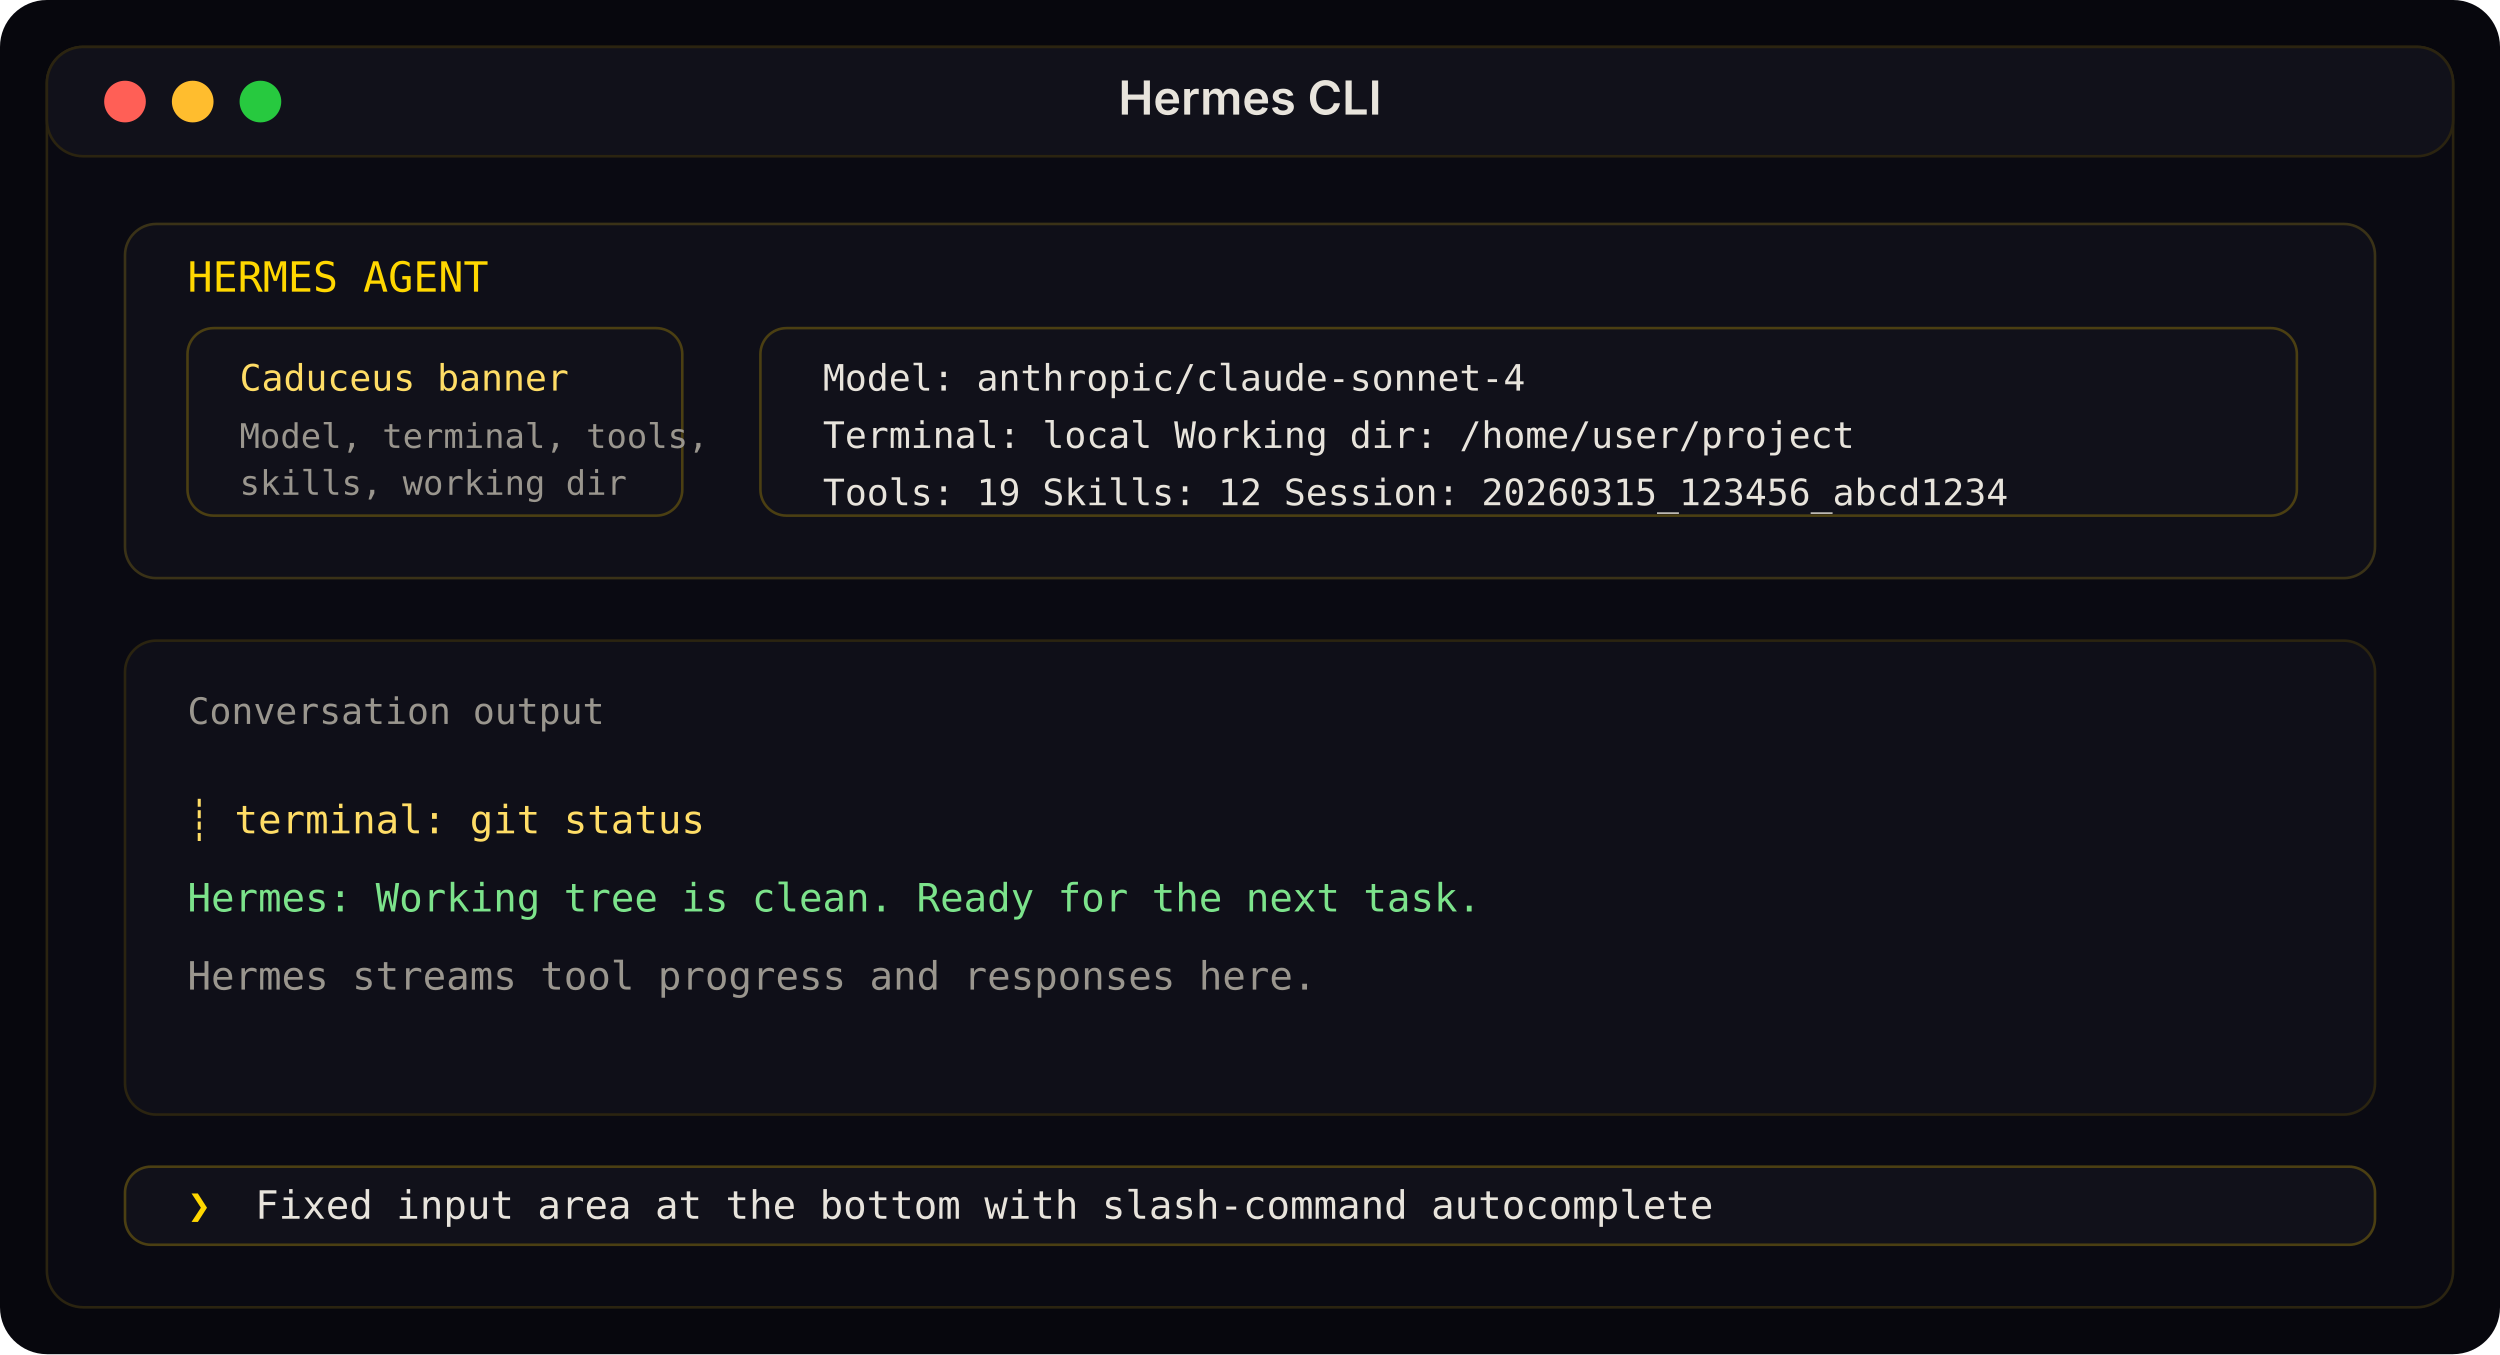
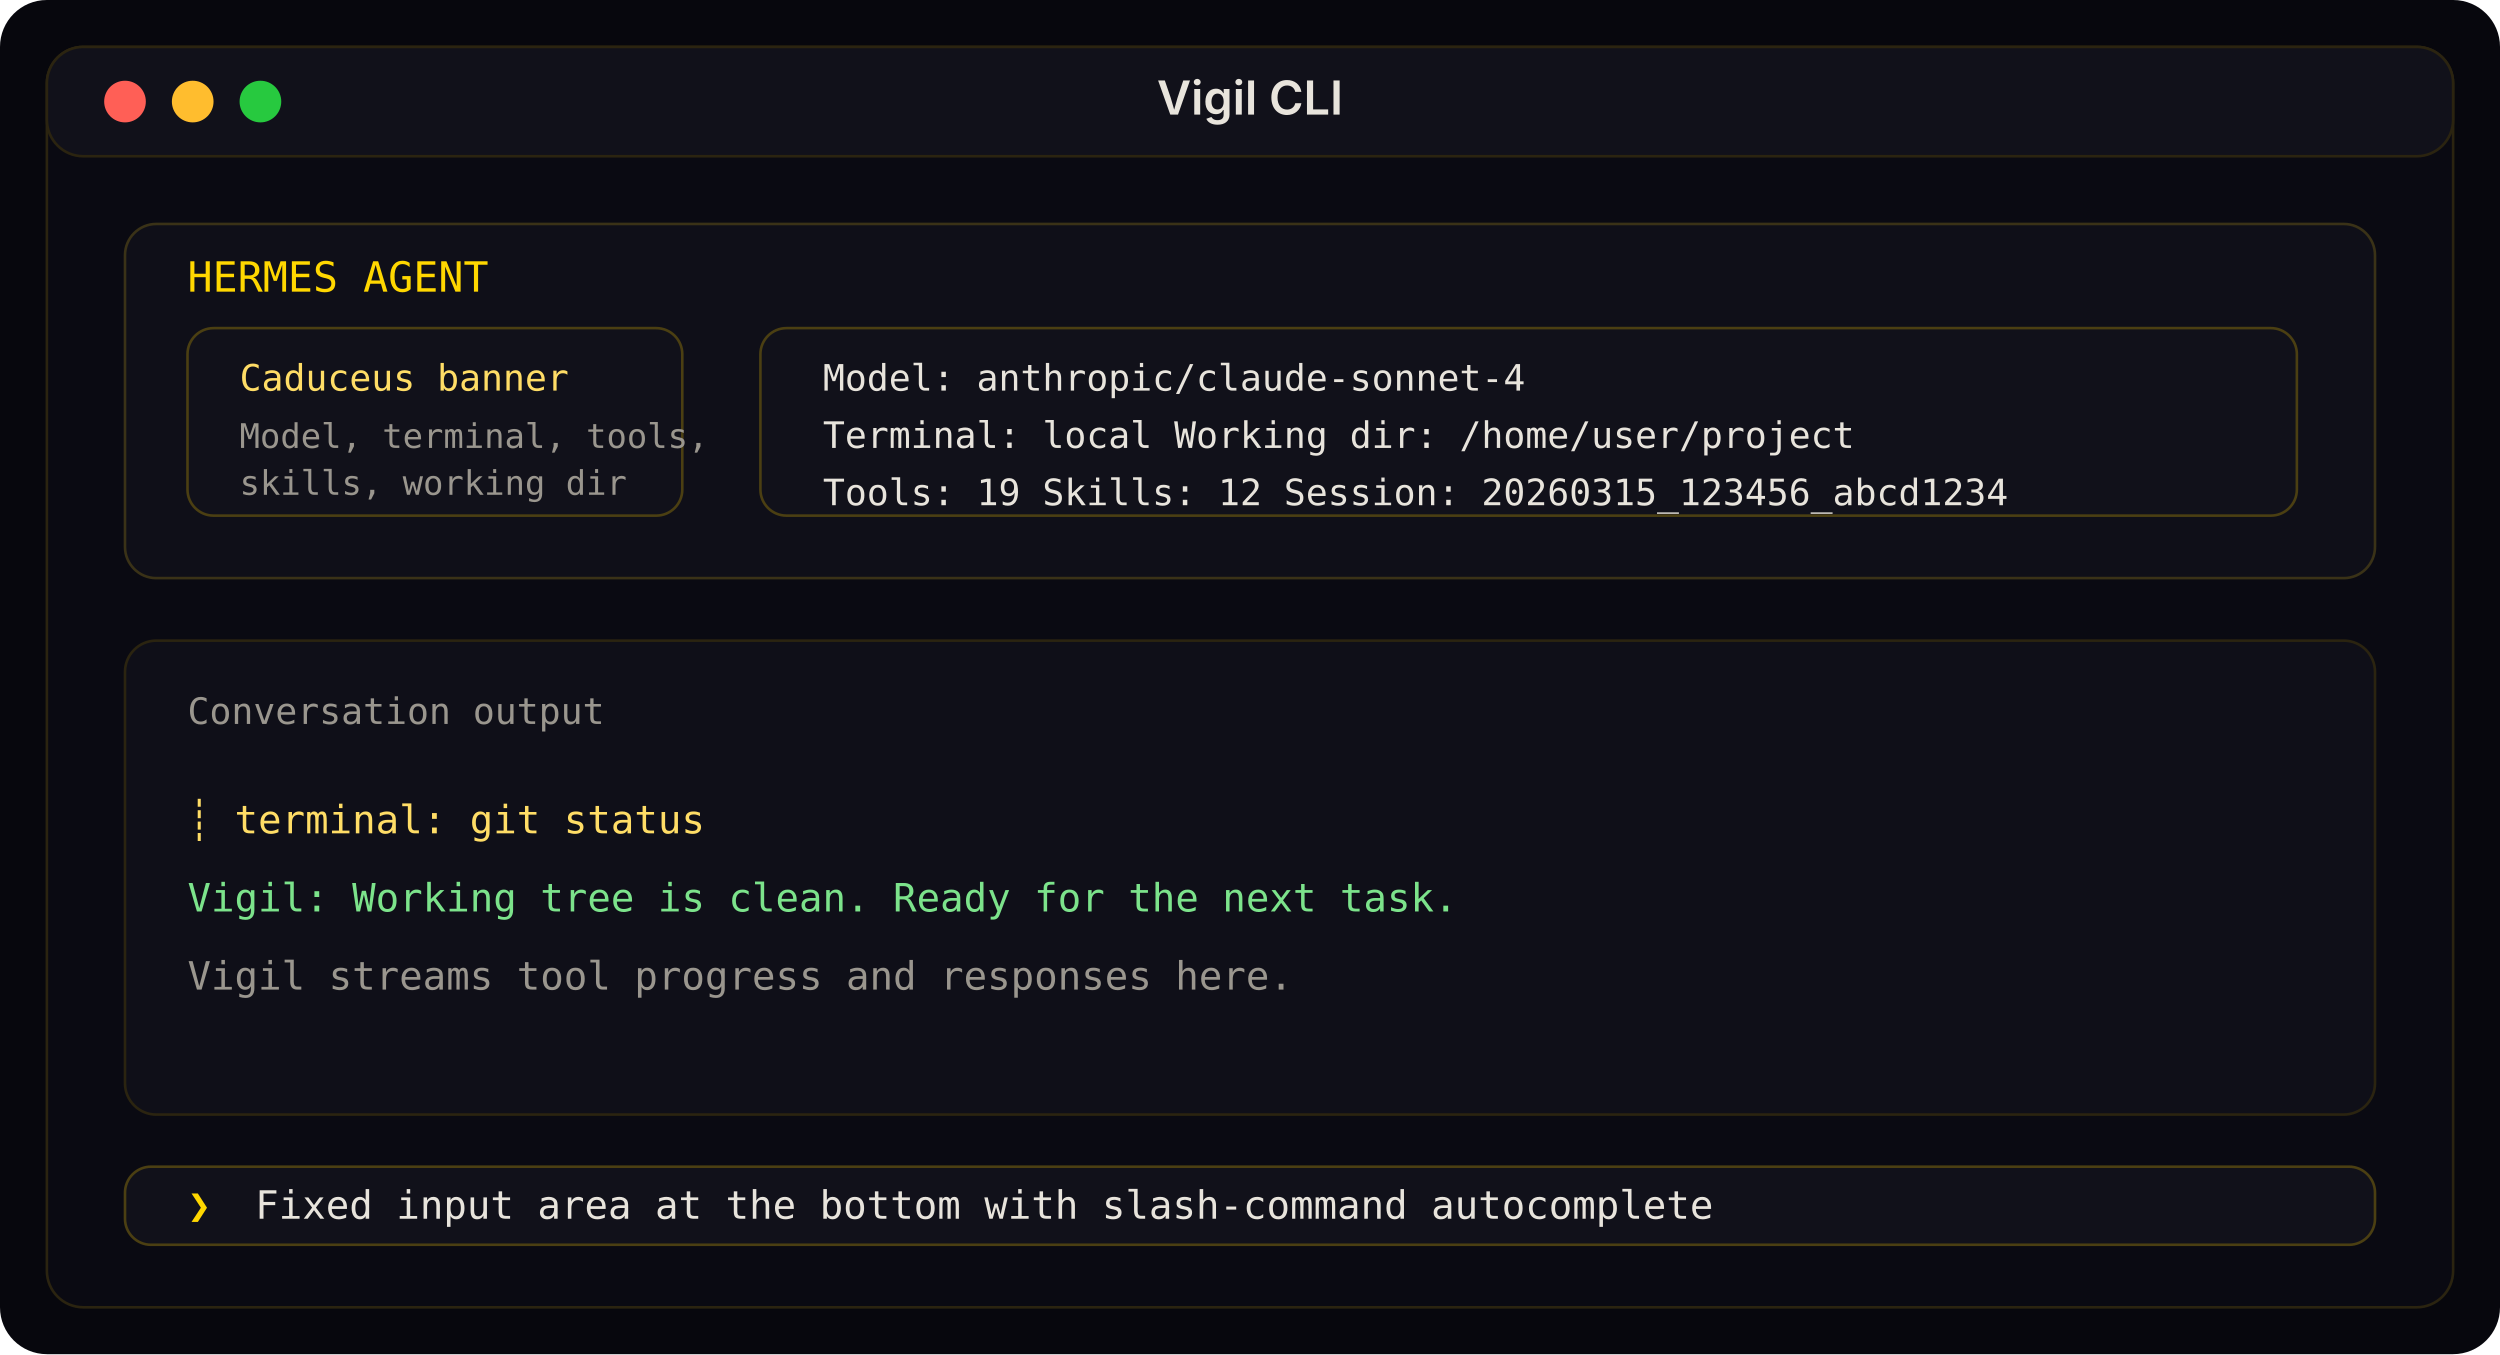
<svg xmlns="http://www.w3.org/2000/svg" width="960" height="520" viewBox="0 0 960 520" role="img" aria-labelledby="title desc">
  <rect width="960" height="520" rx="18" fill="#07070d" />
  <rect x="18" y="18" width="924" height="484" rx="14" fill="#0a0a12" stroke="#2b2410" />
  <rect x="18" y="18" width="924" height="42" rx="14" fill="#11111a" stroke="#2b2410" />
  <circle cx="48" cy="39" r="8" fill="#ff5f56" />
  <circle cx="74" cy="39" r="8" fill="#ffbd2e" />
  <circle cx="100" cy="39" r="8" fill="#27c93f" />
-   <text x="480" y="44" text-anchor="middle" fill="#e8e4dc" font-family="Inter, sans-serif" font-size="18" font-weight="600">Hermes CLI</text>
+   <text x="480" y="44" text-anchor="middle" fill="#e8e4dc" font-family="Inter, sans-serif" font-size="18" font-weight="600">Vigil CLI</text>
  <rect x="48" y="86" width="864" height="136" rx="12" fill="#0f0f18" stroke="#3a3217" />
  <text x="72" y="112" fill="#ffd700" font-family="JetBrains Mono, monospace" font-size="16">HERMES AGENT</text>
  <rect x="72" y="126" width="190" height="72" rx="10" fill="#11111a" stroke="#4b3f12" />
  <text x="92" y="150" fill="#ffdd66" font-family="JetBrains Mono, monospace" font-size="14">Caduceus banner</text>
  <text x="92" y="172" fill="#9a968e" font-family="JetBrains Mono, monospace" font-size="13">Model, terminal, tools,</text>
  <text x="92" y="190" fill="#9a968e" font-family="JetBrains Mono, monospace" font-size="13">skills, working dir</text>
  <rect x="292" y="126" width="590" height="72" rx="10" fill="#11111a" stroke="#4b3f12" />
  <text x="316" y="150" fill="#e8e4dc" font-family="JetBrains Mono, monospace" font-size="14">Model: anthropic/claude-sonnet-4</text>
  <text x="316" y="172" fill="#e8e4dc" font-family="JetBrains Mono, monospace" font-size="14">Terminal: local   Working dir: /home/user/project</text>
  <text x="316" y="194" fill="#e8e4dc" font-family="JetBrains Mono, monospace" font-size="14">Tools: 19   Skills: 12   Session: 20260315_123456_abcd1234</text>
  <rect x="48" y="246" width="864" height="182" rx="12" fill="#0f0f18" stroke="#2b2410" />
  <text x="72" y="278" fill="#9a968e" font-family="JetBrains Mono, monospace" font-size="14">Conversation output</text>
  <text x="72" y="320" fill="#ffdd66" font-family="JetBrains Mono, monospace" font-size="15">┊ terminal: git status</text>
-   <text x="72" y="350" fill="#7ce38b" font-family="JetBrains Mono, monospace" font-size="15">Hermes: Working tree is clean. Ready for the next task.</text>
-   <text x="72" y="380" fill="#9a968e" font-family="JetBrains Mono, monospace" font-size="15">Hermes streams tool progress and responses here.</text>
+   <text x="72" y="350" fill="#7ce38b" font-family="JetBrains Mono, monospace" font-size="15">Vigil: Working tree is clean. Ready for the next task.</text>
+   <text x="72" y="380" fill="#9a968e" font-family="JetBrains Mono, monospace" font-size="15">Vigil streams tool progress and responses here.</text>
  <rect x="48" y="448" width="864" height="30" rx="10" fill="#11111a" stroke="#4b3f12" />
  <text x="72" y="468" fill="#ffd700" font-family="JetBrains Mono, monospace" font-size="15">❯</text>
  <text x="98" y="468" fill="#e8e4dc" font-family="JetBrains Mono, monospace" font-size="15">Fixed input area at the bottom with slash-command autocomplete</text>
</svg>
